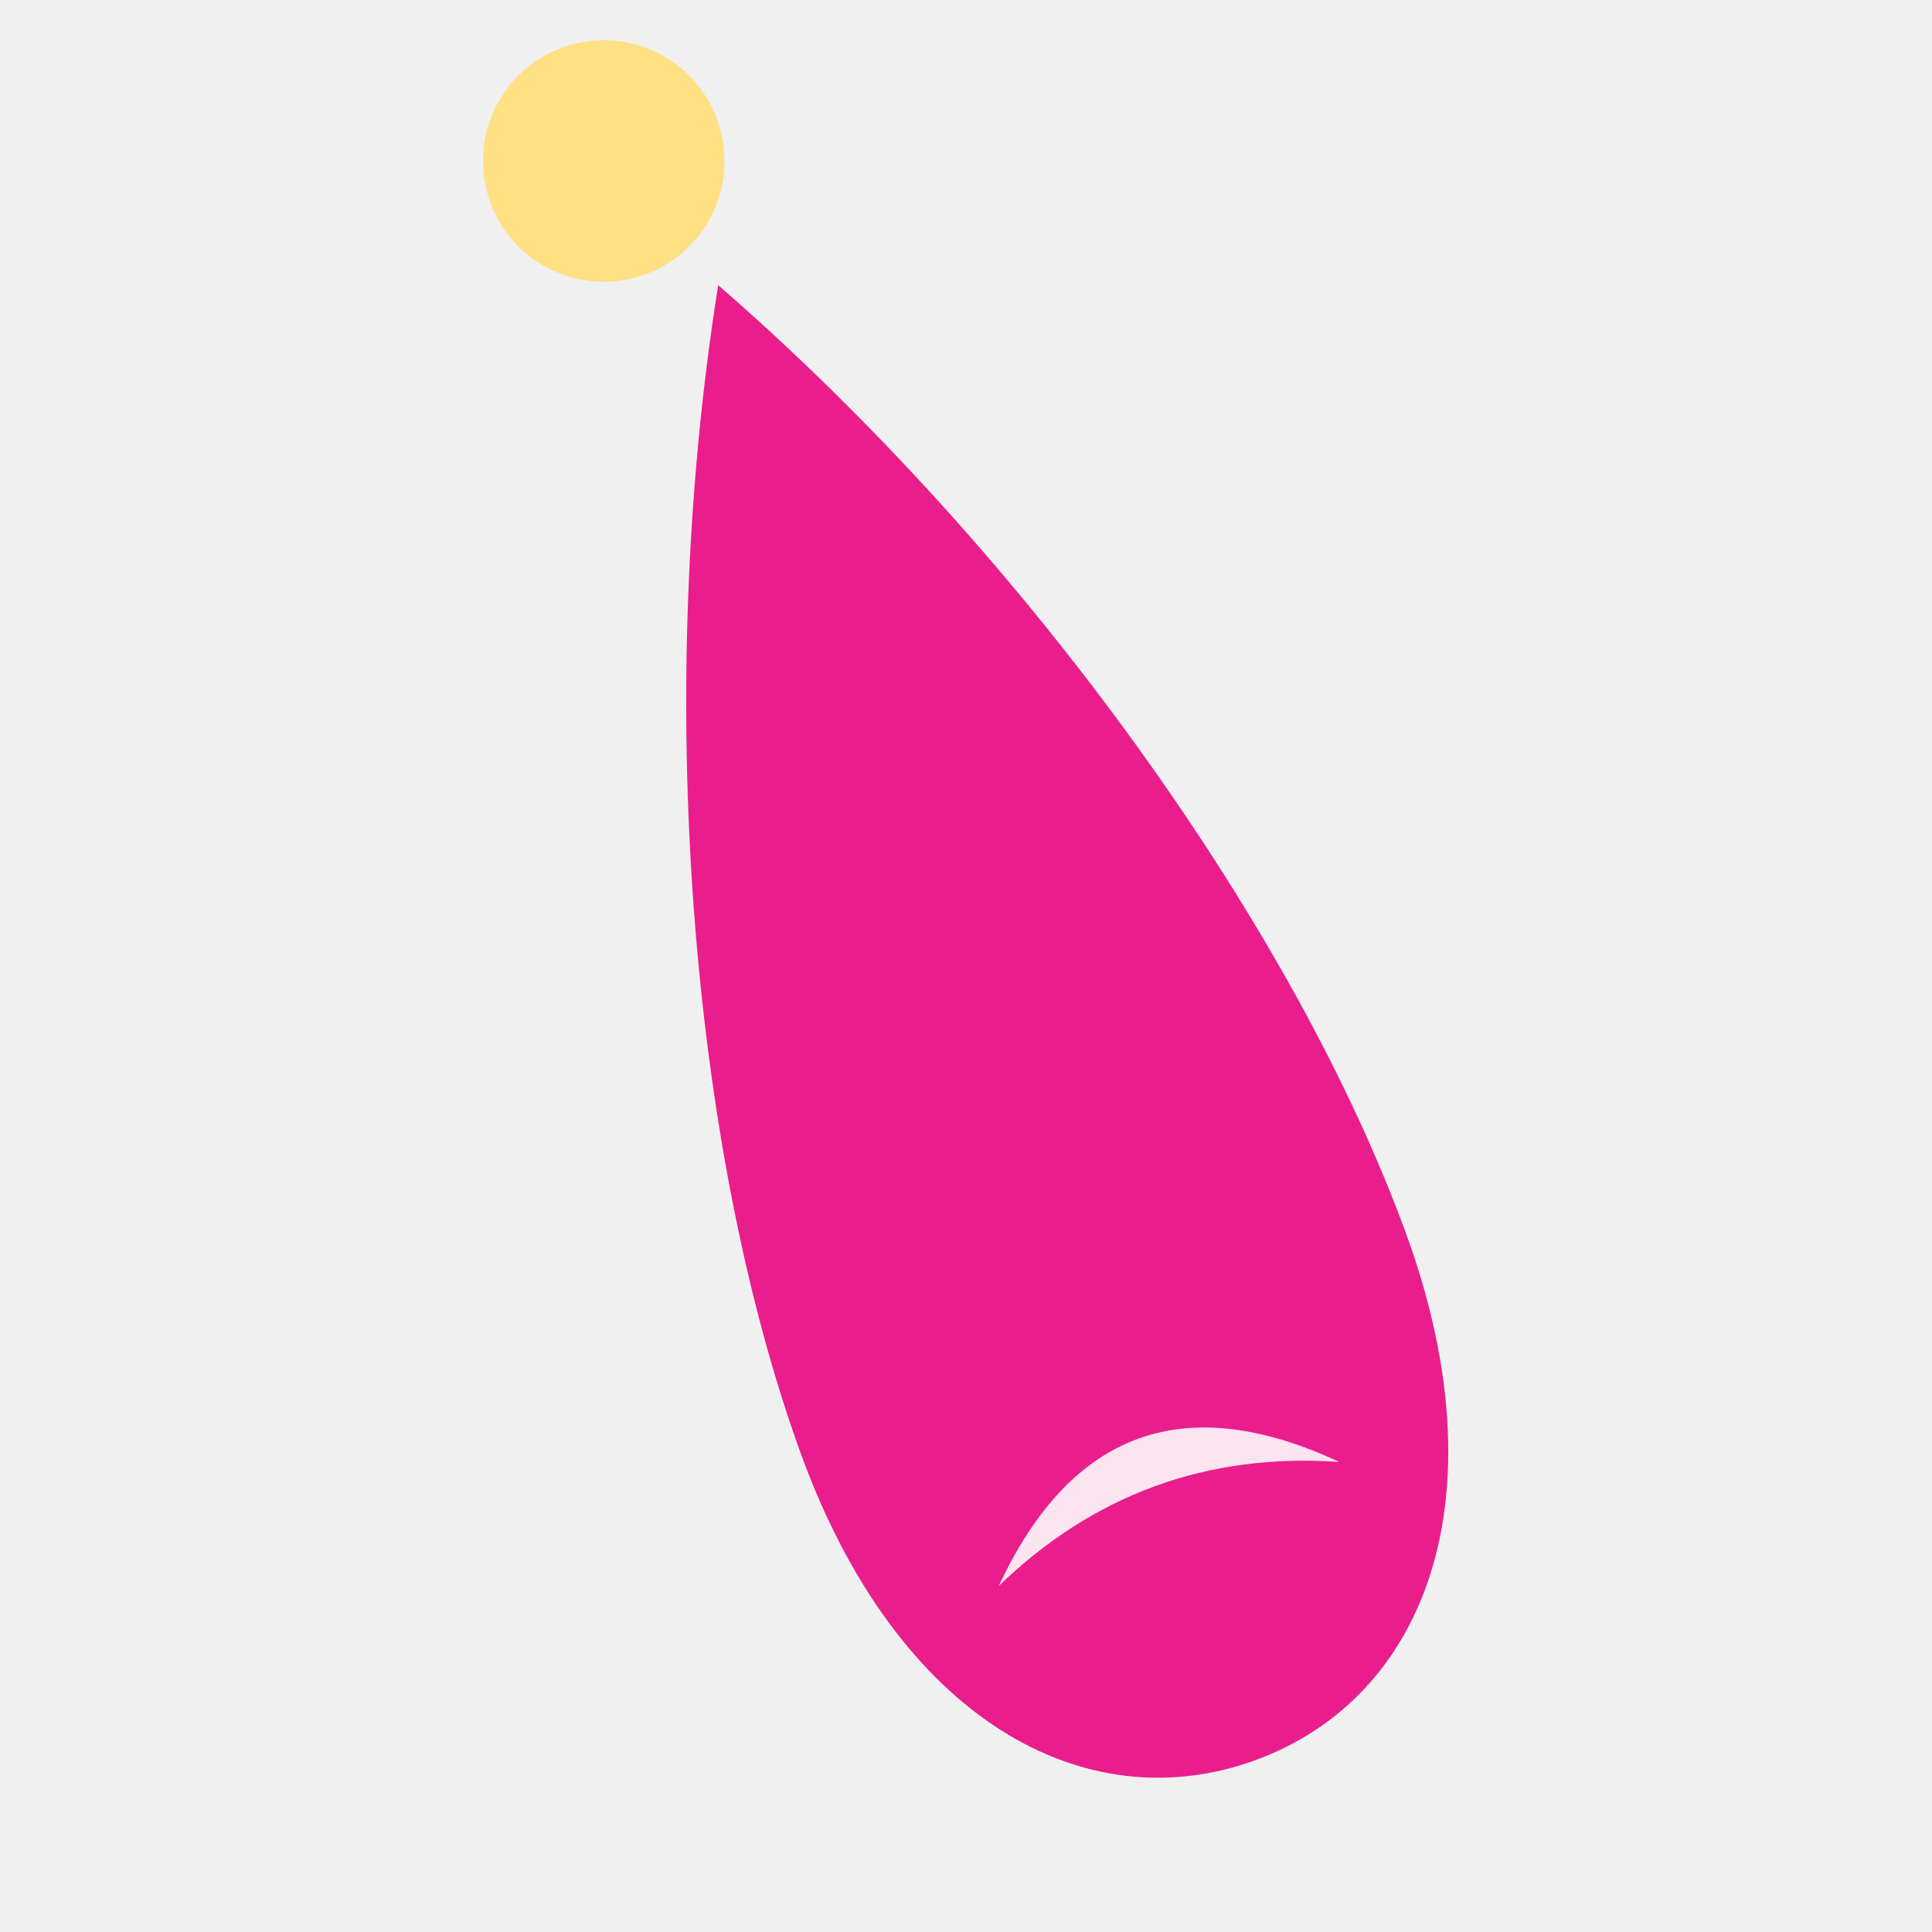
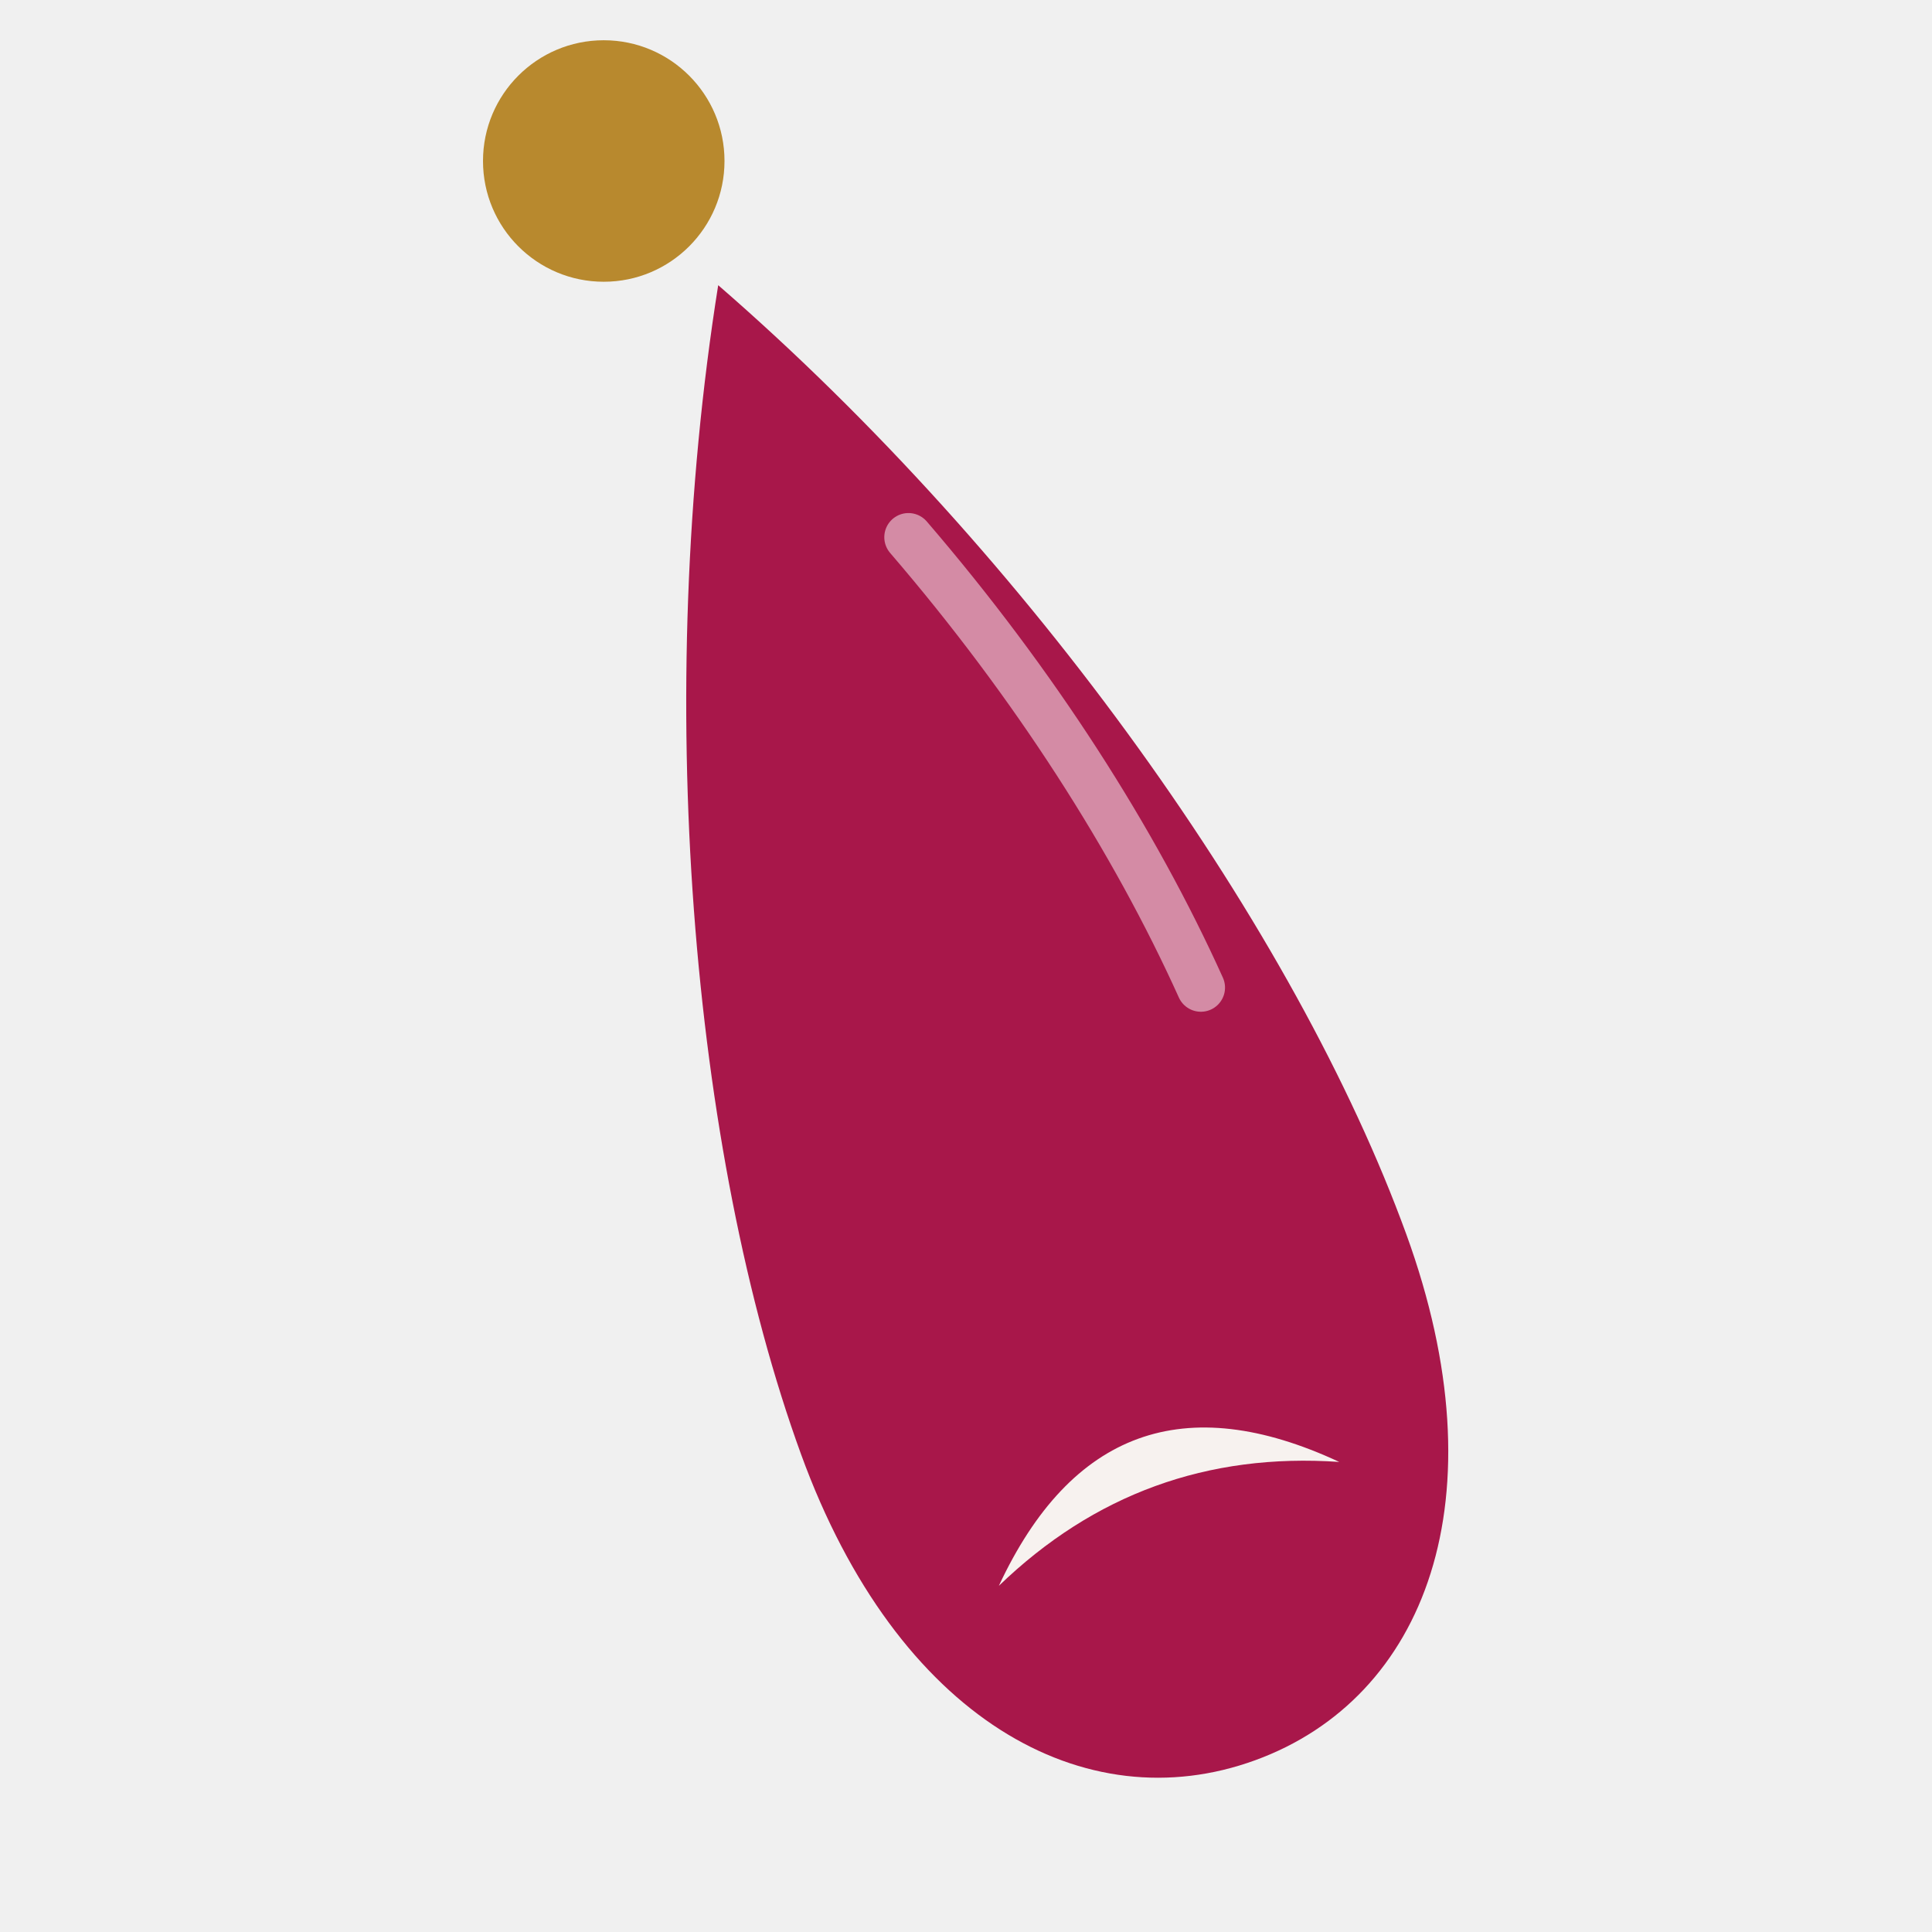
<svg xmlns="http://www.w3.org/2000/svg" width="512" height="512" viewBox="0 0 96 96" fill="none" aria-hidden="true">
  <g transform="rotate(-20 48 48)">
-     <path d="M48 12 C58 30 64 52 64 68 C64 82 57 90 48 90 C39 90 32 82 32 68 C32 52 38 30 48 12 Z" fill="#E91E8C" />
-     <path d="M39 77.5 Q48 68.5 57 77.5 Q48 73.5 39 77.5 Z" fill="#FCE4F1" />
+     <path d="M48 12 C58 30 64 52 64 68 C64 82 57 90 48 90 C39 90 32 82 32 68 C32 52 38 30 48 12 Z" fill="#A8174A" />
+     <path d="M39 77.5 Q48 68.5 57 77.5 Q48 73.5 39 77.5 Z" fill="#F7F2EF" />
+     <path d="M52.6 27 C56 36 58 45 58.6 53" stroke="#FFFFFF" stroke-opacity=".5" stroke-width="2.4" stroke-linecap="round" fill="none" />
  </g>
-   <circle cx="30" cy="8" r="6" fill="#FFE082" />
+   <circle cx="30" cy="8" r="6" fill="#B8892E" />
</svg>
